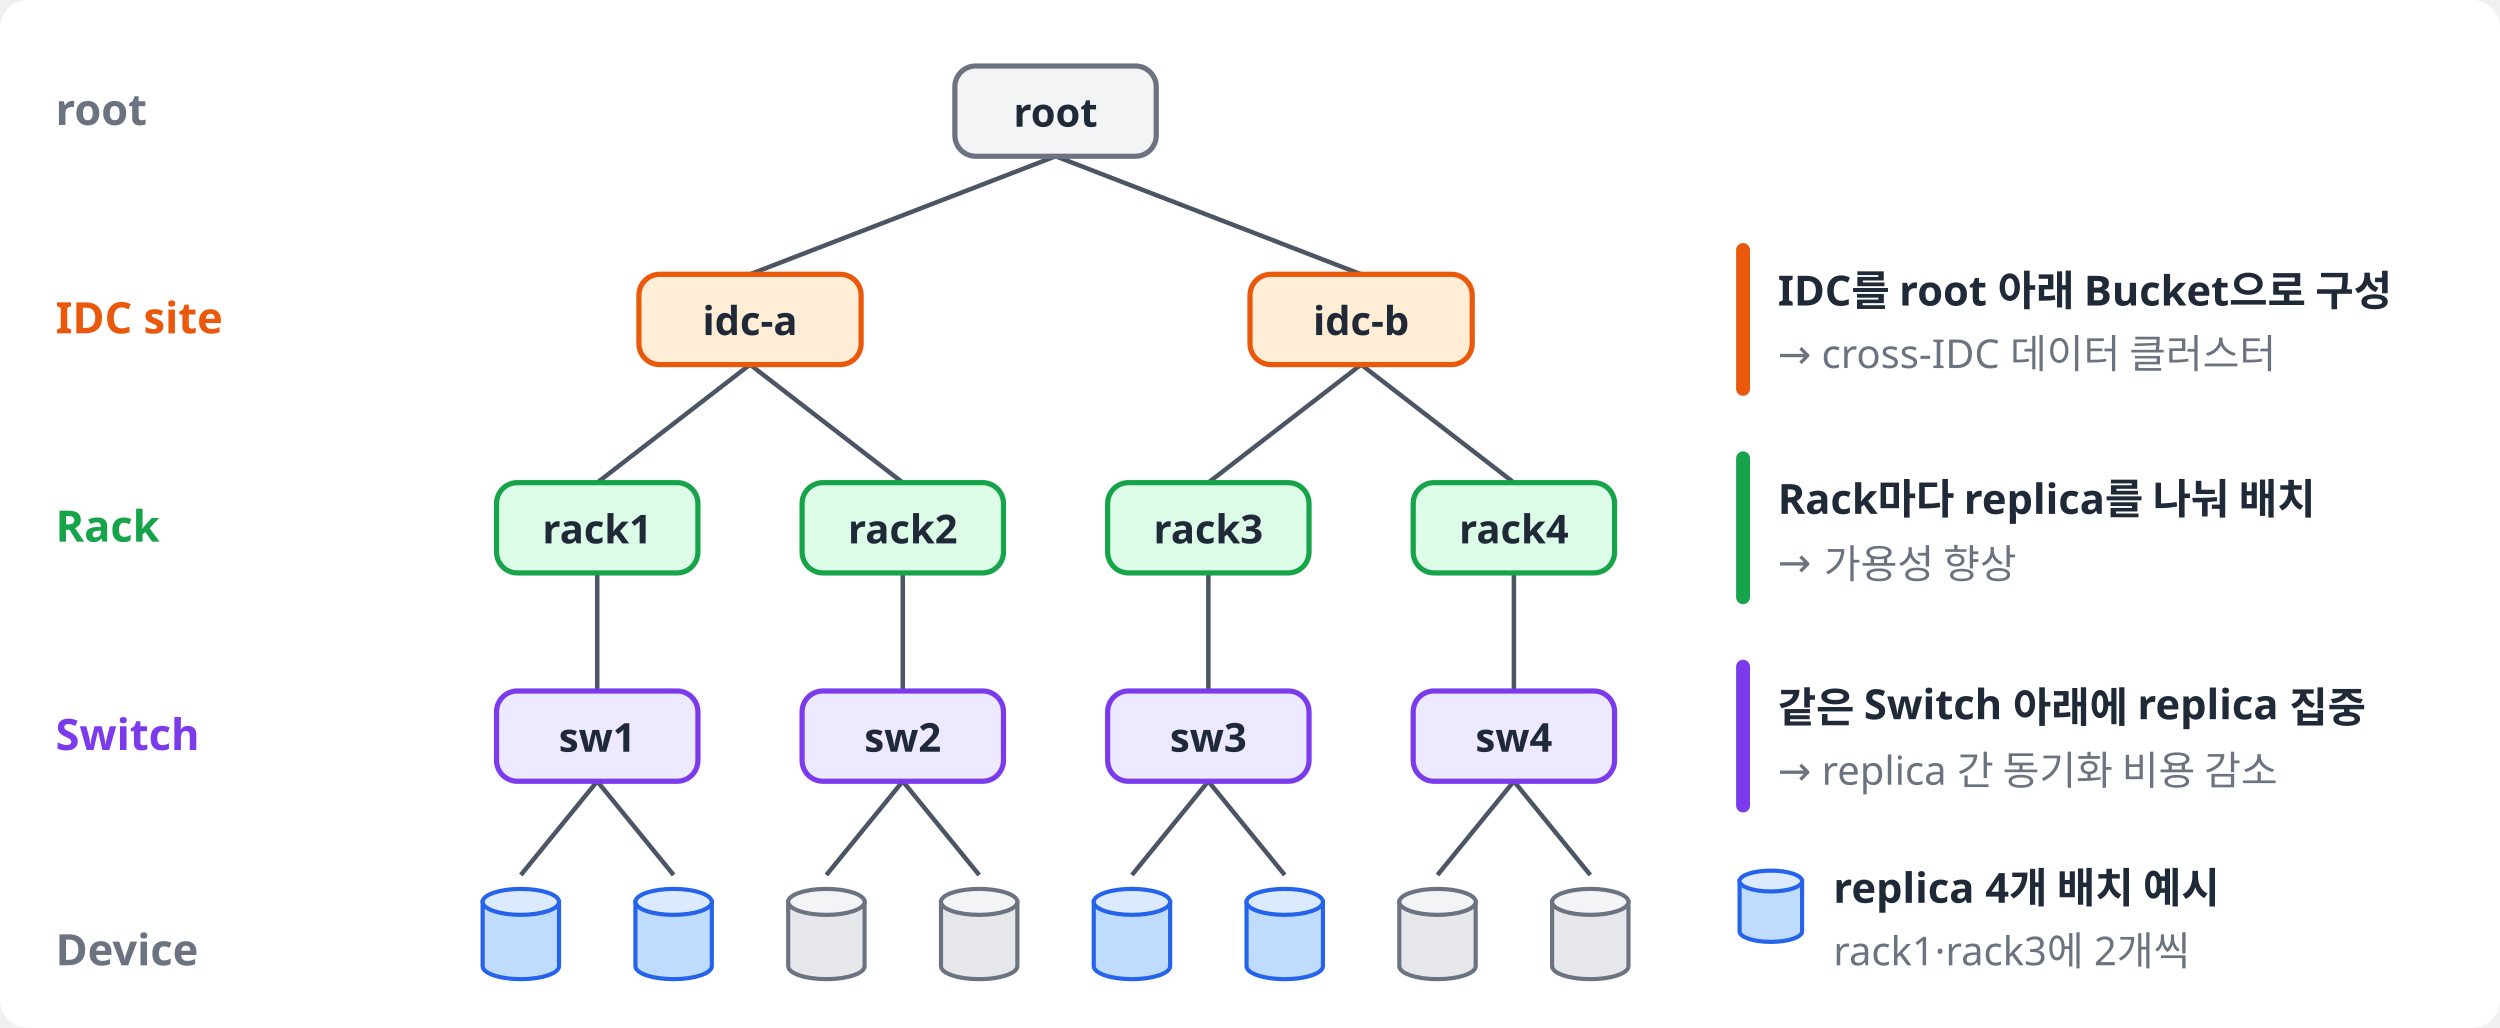
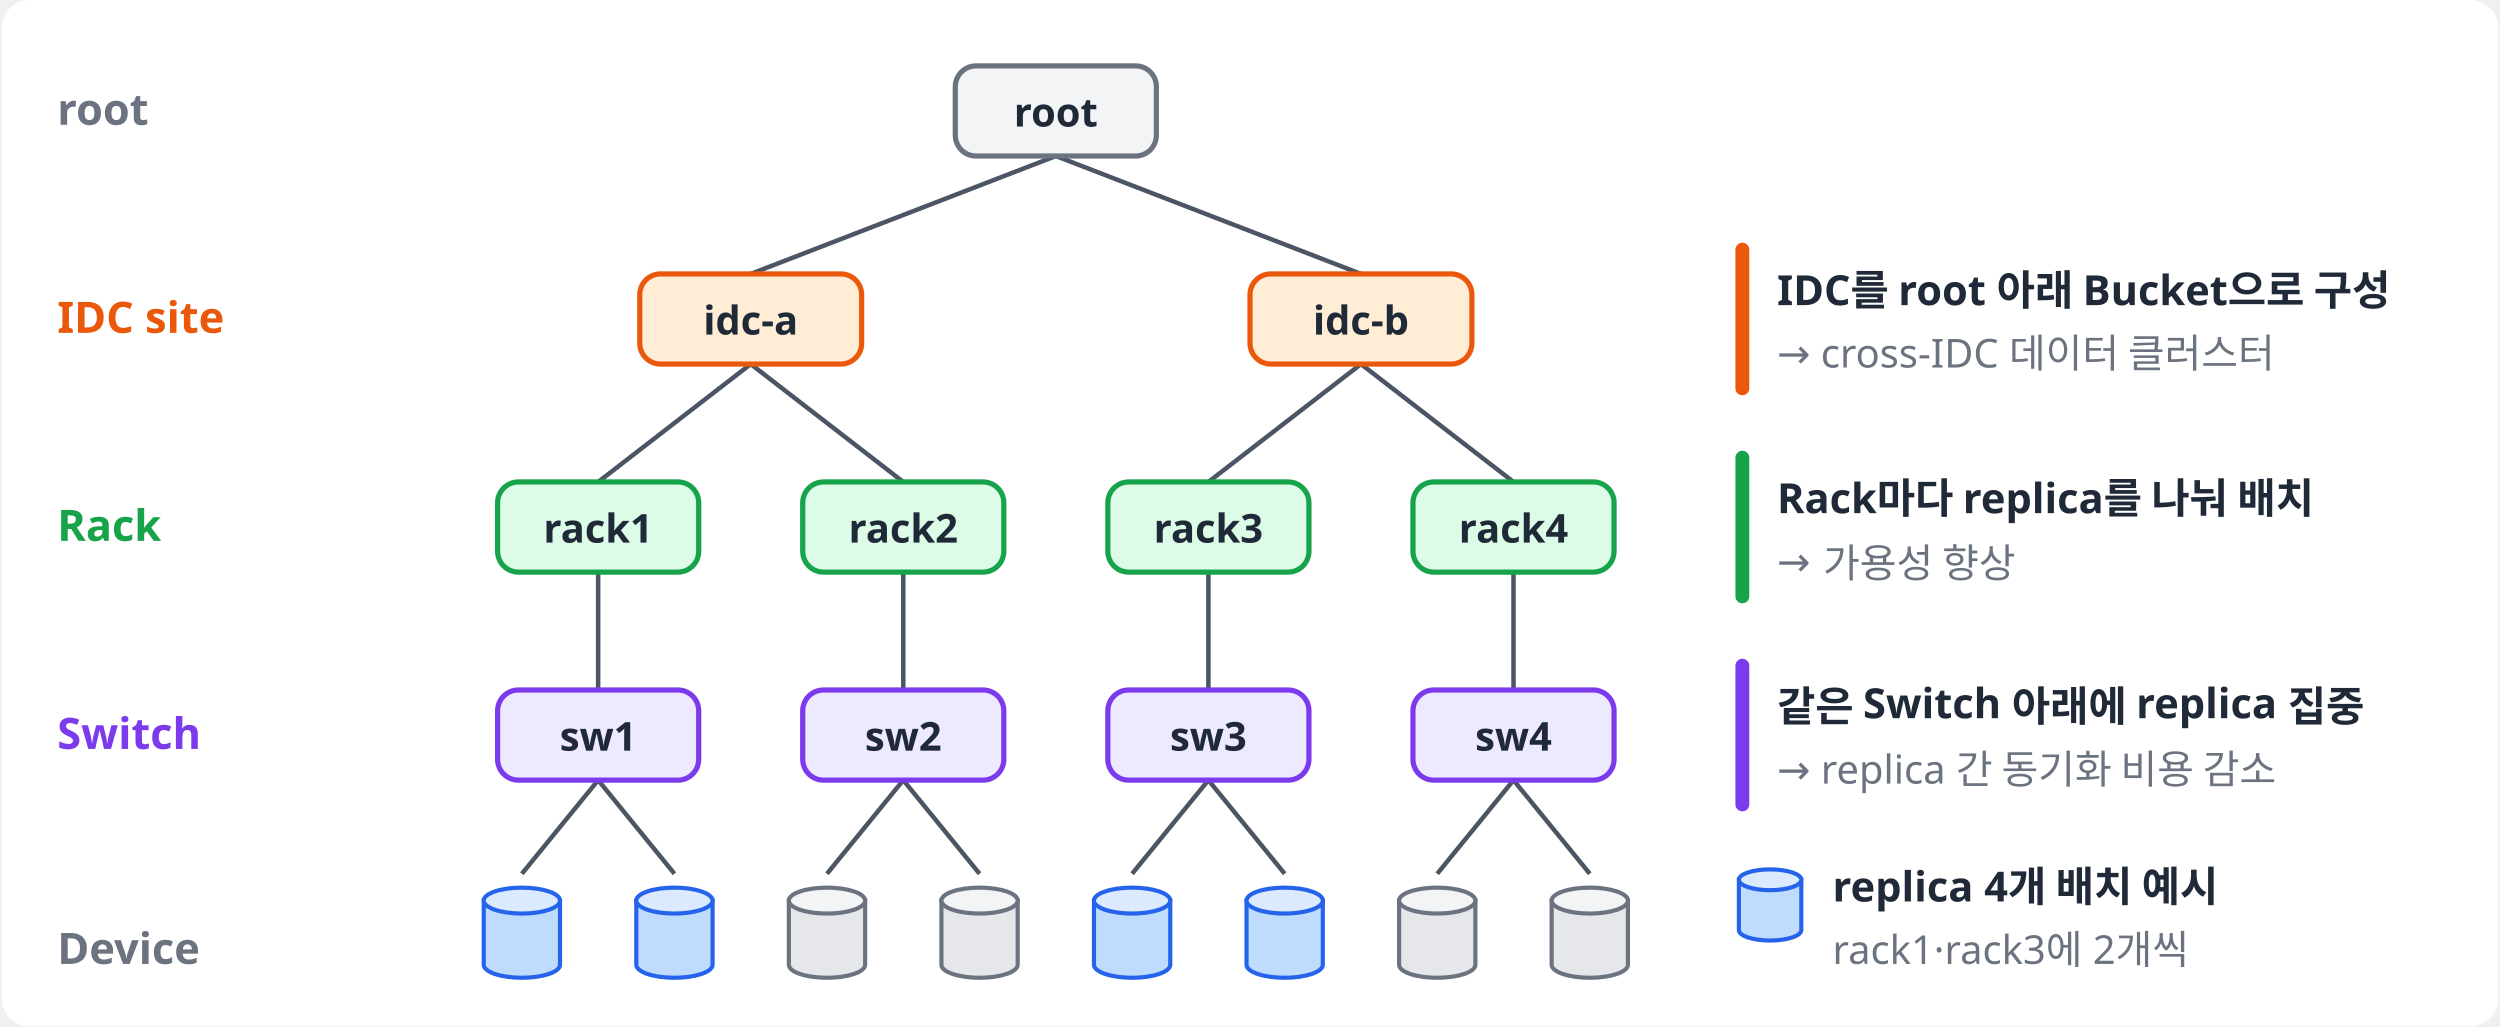
- <svg xmlns="http://www.w3.org/2000/svg" width="720" height="296" viewBox="0 0 720 296" font-family="Pretendard, 'Apple SD Gothic Neo', 'Noto Sans KR', 'Malgun Gothic', sans-serif" role="img">
+ <svg xmlns="http://www.w3.org/2000/svg" width="760" height="312" viewBox="0 0 720 296" font-family="Pretendard, 'Apple SD Gothic Neo', 'Noto Sans KR', 'Malgun Gothic', sans-serif" role="img">
  <defs>
    <marker id="a-dark" viewBox="0 0 10 10" refX="9" refY="5" markerUnits="userSpaceOnUse" markerWidth="9" markerHeight="9" orient="auto-start-reverse">
      <path d="M0,0 L10,5 L0,10 z" fill="#374151" />
    </marker>
    <marker id="a-gray" viewBox="0 0 10 10" refX="9" refY="5" markerUnits="userSpaceOnUse" markerWidth="9" markerHeight="9" orient="auto-start-reverse">
      <path d="M0,0 L10,5 L0,10 z" fill="#9ca3af" />
    </marker>
    <marker id="a-blue" viewBox="0 0 10 10" refX="9" refY="5" markerUnits="userSpaceOnUse" markerWidth="9" markerHeight="9" orient="auto-start-reverse">
      <path d="M0,0 L10,5 L0,10 z" fill="#2563eb" />
    </marker>
    <marker id="a-orange" viewBox="0 0 10 10" refX="9" refY="5" markerUnits="userSpaceOnUse" markerWidth="9" markerHeight="9" orient="auto-start-reverse">
      <path d="M0,0 L10,5 L0,10 z" fill="#ea580c" />
    </marker>
    <marker id="a-green" viewBox="0 0 10 10" refX="9" refY="5" markerUnits="userSpaceOnUse" markerWidth="9" markerHeight="9" orient="auto-start-reverse">
      <path d="M0,0 L10,5 L0,10 z" fill="#16a34a" />
    </marker>
    <marker id="a-pink" viewBox="0 0 10 10" refX="9" refY="5" markerUnits="userSpaceOnUse" markerWidth="9" markerHeight="9" orient="auto-start-reverse">
      <path d="M0,0 L10,5 L0,10 z" fill="#db2777" />
    </marker>
  </defs>
  <rect width="720" height="296" rx="8" fill="#ffffff" />
  <text x="16" y="36" font-size="12.5" font-weight="700" text-anchor="start" fill="#6b7280">root</text>
  <text x="16" y="96" font-size="12.5" font-weight="700" text-anchor="start" fill="#ea580c">IDC site</text>
  <text x="16" y="156" font-size="12.5" font-weight="700" text-anchor="start" fill="#16a34a">Rack</text>
  <text x="16" y="216" font-size="12.5" font-weight="700" text-anchor="start" fill="#7c3aed">Switch</text>
  <text x="16" y="278" font-size="12.5" font-weight="700" text-anchor="start" fill="#6b7280">Device</text>
  <line x1="304.0" y1="45" x2="216.0" y2="79" stroke="#4b5563" stroke-width="1.3" />
  <line x1="304.0" y1="45" x2="392.0" y2="79" stroke="#4b5563" stroke-width="1.3" />
  <line x1="216.0" y1="105" x2="172.0" y2="139" stroke="#4b5563" stroke-width="1.3" />
  <line x1="216.0" y1="105" x2="260.0" y2="139" stroke="#4b5563" stroke-width="1.3" />
  <line x1="392.0" y1="105" x2="348.0" y2="139" stroke="#4b5563" stroke-width="1.3" />
  <line x1="392.0" y1="105" x2="436.0" y2="139" stroke="#4b5563" stroke-width="1.3" />
  <line x1="172.0" y1="165" x2="172.0" y2="199" stroke="#4b5563" stroke-width="1.3" />
  <line x1="260.0" y1="165" x2="260.0" y2="199" stroke="#4b5563" stroke-width="1.3" />
  <line x1="348.0" y1="165" x2="348.0" y2="199" stroke="#4b5563" stroke-width="1.3" />
  <line x1="436.0" y1="165" x2="436.0" y2="199" stroke="#4b5563" stroke-width="1.3" />
  <line x1="172.0" y1="225" x2="150" y2="252" stroke="#4b5563" stroke-width="1.3" />
  <line x1="172.0" y1="225" x2="194" y2="252" stroke="#4b5563" stroke-width="1.3" />
  <line x1="260.0" y1="225" x2="238" y2="252" stroke="#4b5563" stroke-width="1.3" />
  <line x1="260.0" y1="225" x2="282" y2="252" stroke="#4b5563" stroke-width="1.3" />
  <line x1="348.0" y1="225" x2="326" y2="252" stroke="#4b5563" stroke-width="1.3" />
  <line x1="348.0" y1="225" x2="370" y2="252" stroke="#4b5563" stroke-width="1.3" />
  <line x1="436.0" y1="225" x2="414" y2="252" stroke="#4b5563" stroke-width="1.3" />
  <line x1="436.0" y1="225" x2="458" y2="252" stroke="#4b5563" stroke-width="1.3" />
  <rect x="275.0" y="19" width="58" height="26" rx="6" fill="#f3f4f6" stroke="#6b7280" stroke-width="1.5" />
  <text x="304.0" y="36.5" font-size="11.5" font-weight="700" text-anchor="middle" fill="#1f2937">root</text>
  <rect x="184.0" y="79" width="64" height="26" rx="6" fill="#ffedd5" stroke="#ea580c" stroke-width="1.5" />
  <text x="216.0" y="96.5" font-size="11.5" font-weight="700" text-anchor="middle" fill="#1f2937">idc-a</text>
  <rect x="360.0" y="79" width="64" height="26" rx="6" fill="#ffedd5" stroke="#ea580c" stroke-width="1.5" />
  <text x="392.0" y="96.5" font-size="11.5" font-weight="700" text-anchor="middle" fill="#1f2937">idc-b</text>
  <rect x="143.0" y="139" width="58" height="26" rx="6" fill="#dcfce7" stroke="#16a34a" stroke-width="1.5" />
  <text x="172.0" y="156.5" font-size="11.5" font-weight="700" text-anchor="middle" fill="#1f2937">rack1</text>
  <rect x="231.0" y="139" width="58" height="26" rx="6" fill="#dcfce7" stroke="#16a34a" stroke-width="1.5" />
  <text x="260.0" y="156.5" font-size="11.5" font-weight="700" text-anchor="middle" fill="#1f2937">rack2</text>
  <rect x="319.0" y="139" width="58" height="26" rx="6" fill="#dcfce7" stroke="#16a34a" stroke-width="1.5" />
  <text x="348.0" y="156.5" font-size="11.5" font-weight="700" text-anchor="middle" fill="#1f2937">rack3</text>
  <rect x="407.0" y="139" width="58" height="26" rx="6" fill="#dcfce7" stroke="#16a34a" stroke-width="1.5" />
  <text x="436.0" y="156.5" font-size="11.5" font-weight="700" text-anchor="middle" fill="#1f2937">rack4</text>
  <rect x="143.0" y="199" width="58" height="26" rx="6" fill="#ede9fe" stroke="#7c3aed" stroke-width="1.5" />
  <text x="172.0" y="216.5" font-size="11.5" font-weight="700" text-anchor="middle" fill="#1f2937">sw1</text>
  <rect x="231.0" y="199" width="58" height="26" rx="6" fill="#ede9fe" stroke="#7c3aed" stroke-width="1.5" />
  <text x="260.0" y="216.5" font-size="11.5" font-weight="700" text-anchor="middle" fill="#1f2937">sw2</text>
  <rect x="319.0" y="199" width="58" height="26" rx="6" fill="#ede9fe" stroke="#7c3aed" stroke-width="1.5" />
  <text x="348.0" y="216.5" font-size="11.5" font-weight="700" text-anchor="middle" fill="#1f2937">sw3</text>
  <rect x="407.0" y="199" width="58" height="26" rx="6" fill="#ede9fe" stroke="#7c3aed" stroke-width="1.5" />
  <text x="436.0" y="216.5" font-size="11.5" font-weight="700" text-anchor="middle" fill="#1f2937">sw4</text>
  <path d="M139.0,259.74 V278.26 A11.0,3.74 0 0 0 161.0,278.26 V259.74 Z" fill="#bfdbfe" stroke="#2563eb" stroke-width="1.2" />
  <ellipse cx="150" cy="259.74" rx="11.0" ry="3.74" fill="#dbeafe" stroke="#2563eb" stroke-width="1.2" />
  <path d="M183.0,259.74 V278.26 A11.0,3.74 0 0 0 205.0,278.26 V259.74 Z" fill="#bfdbfe" stroke="#2563eb" stroke-width="1.2" />
  <ellipse cx="194" cy="259.74" rx="11.0" ry="3.74" fill="#dbeafe" stroke="#2563eb" stroke-width="1.2" />
  <path d="M227.0,259.74 V278.26 A11.0,3.74 0 0 0 249.0,278.26 V259.74 Z" fill="#e5e7eb" stroke="#6b7280" stroke-width="1.2" />
  <ellipse cx="238" cy="259.74" rx="11.0" ry="3.74" fill="#f3f4f6" stroke="#6b7280" stroke-width="1.2" />
  <path d="M271.0,259.74 V278.26 A11.0,3.74 0 0 0 293.0,278.26 V259.74 Z" fill="#e5e7eb" stroke="#6b7280" stroke-width="1.2" />
  <ellipse cx="282" cy="259.74" rx="11.0" ry="3.74" fill="#f3f4f6" stroke="#6b7280" stroke-width="1.2" />
  <path d="M315.0,259.74 V278.26 A11.0,3.74 0 0 0 337.0,278.26 V259.74 Z" fill="#bfdbfe" stroke="#2563eb" stroke-width="1.2" />
  <ellipse cx="326" cy="259.74" rx="11.0" ry="3.74" fill="#dbeafe" stroke="#2563eb" stroke-width="1.2" />
  <path d="M359.0,259.74 V278.26 A11.0,3.74 0 0 0 381.0,278.26 V259.74 Z" fill="#bfdbfe" stroke="#2563eb" stroke-width="1.2" />
  <ellipse cx="370" cy="259.74" rx="11.0" ry="3.74" fill="#dbeafe" stroke="#2563eb" stroke-width="1.2" />
  <path d="M403.0,259.74 V278.26 A11.0,3.74 0 0 0 425.0,278.26 V259.74 Z" fill="#e5e7eb" stroke="#6b7280" stroke-width="1.2" />
  <ellipse cx="414" cy="259.74" rx="11.0" ry="3.74" fill="#f3f4f6" stroke="#6b7280" stroke-width="1.2" />
  <path d="M447.0,259.74 V278.26 A11.0,3.74 0 0 0 469.0,278.26 V259.74 Z" fill="#e5e7eb" stroke="#6b7280" stroke-width="1.2" />
  <ellipse cx="458" cy="259.74" rx="11.0" ry="3.74" fill="#f3f4f6" stroke="#6b7280" stroke-width="1.2" />
  <rect x="500" y="70" width="4" height="44" rx="2" fill="#ea580c" stroke="none" stroke-width="1.2" />
  <text x="512" y="88" font-size="12" font-weight="700" text-anchor="start" fill="#1f2937">IDC를 root 아래 Bucket으로 구성</text>
  <text x="512" y="106" font-size="11.5" font-weight="400" text-anchor="start" fill="#6b7280">→ cross-IDC 데이터 클러스터</text>
  <rect x="500" y="130" width="4" height="44" rx="2" fill="#16a34a" stroke="none" stroke-width="1.2" />
  <text x="512" y="148" font-size="12" font-weight="700" text-anchor="start" fill="#1f2937">Rack마다 replica를 나눠 배치</text>
  <text x="512" y="166" font-size="11.5" font-weight="400" text-anchor="start" fill="#6b7280">→ 가용성 향상</text>
  <rect x="500" y="190" width="4" height="44" rx="2" fill="#7c3aed" stroke="none" stroke-width="1.2" />
  <text x="512" y="208" font-size="12" font-weight="700" text-anchor="start" fill="#1f2937">같은 Switch 아래에 replica 집중</text>
  <text x="512" y="226" font-size="11.5" font-weight="400" text-anchor="start" fill="#6b7280">→ replica 간 동기화 비용 감소</text>
  <path d="M501.0,253.74 V268.26 A9.0,3.0 0 0 0 519.0,268.26 V253.74 Z" fill="#bfdbfe" stroke="#2563eb" stroke-width="1.2" />
  <ellipse cx="510" cy="253.74" rx="9.0" ry="3.0" fill="#dbeafe" stroke="#2563eb" stroke-width="1.2" />
  <text x="528" y="260" font-size="12" font-weight="700" text-anchor="start" fill="#1f2937">replica 4개 배치 예시</text>
  <text x="528" y="278" font-size="11.5" font-weight="400" text-anchor="start" fill="#6b7280">rack1·rack3에 2개씩</text>
</svg>
